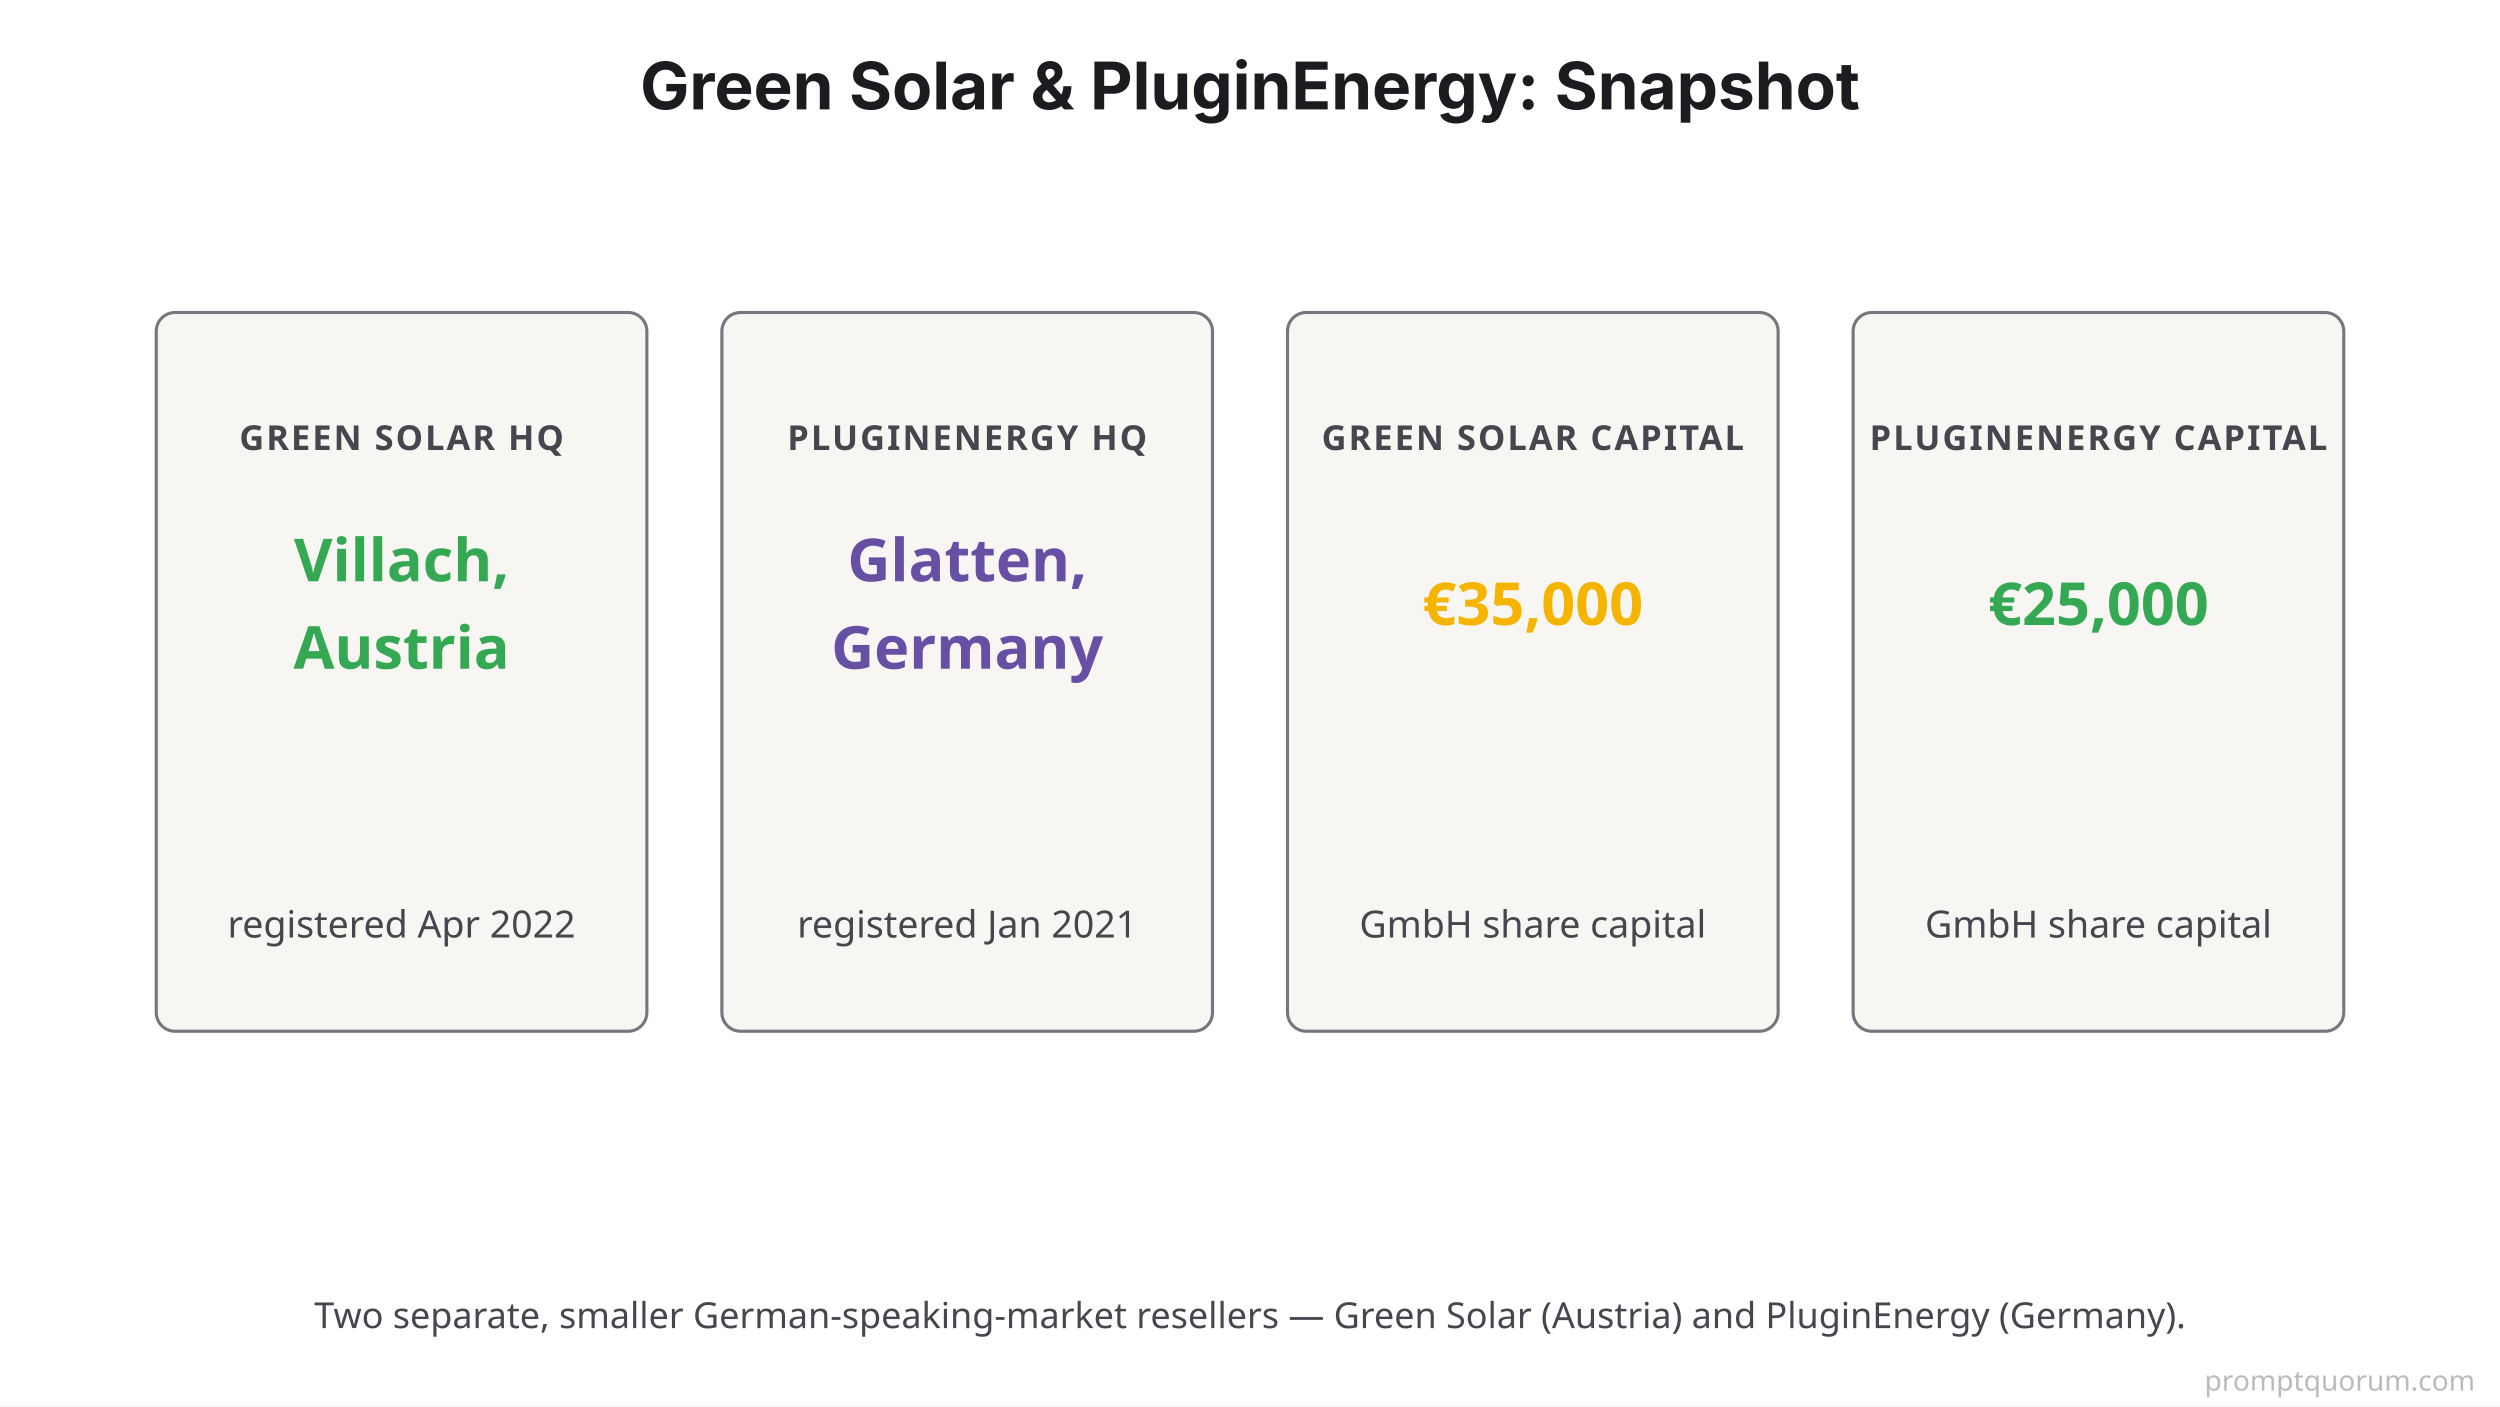
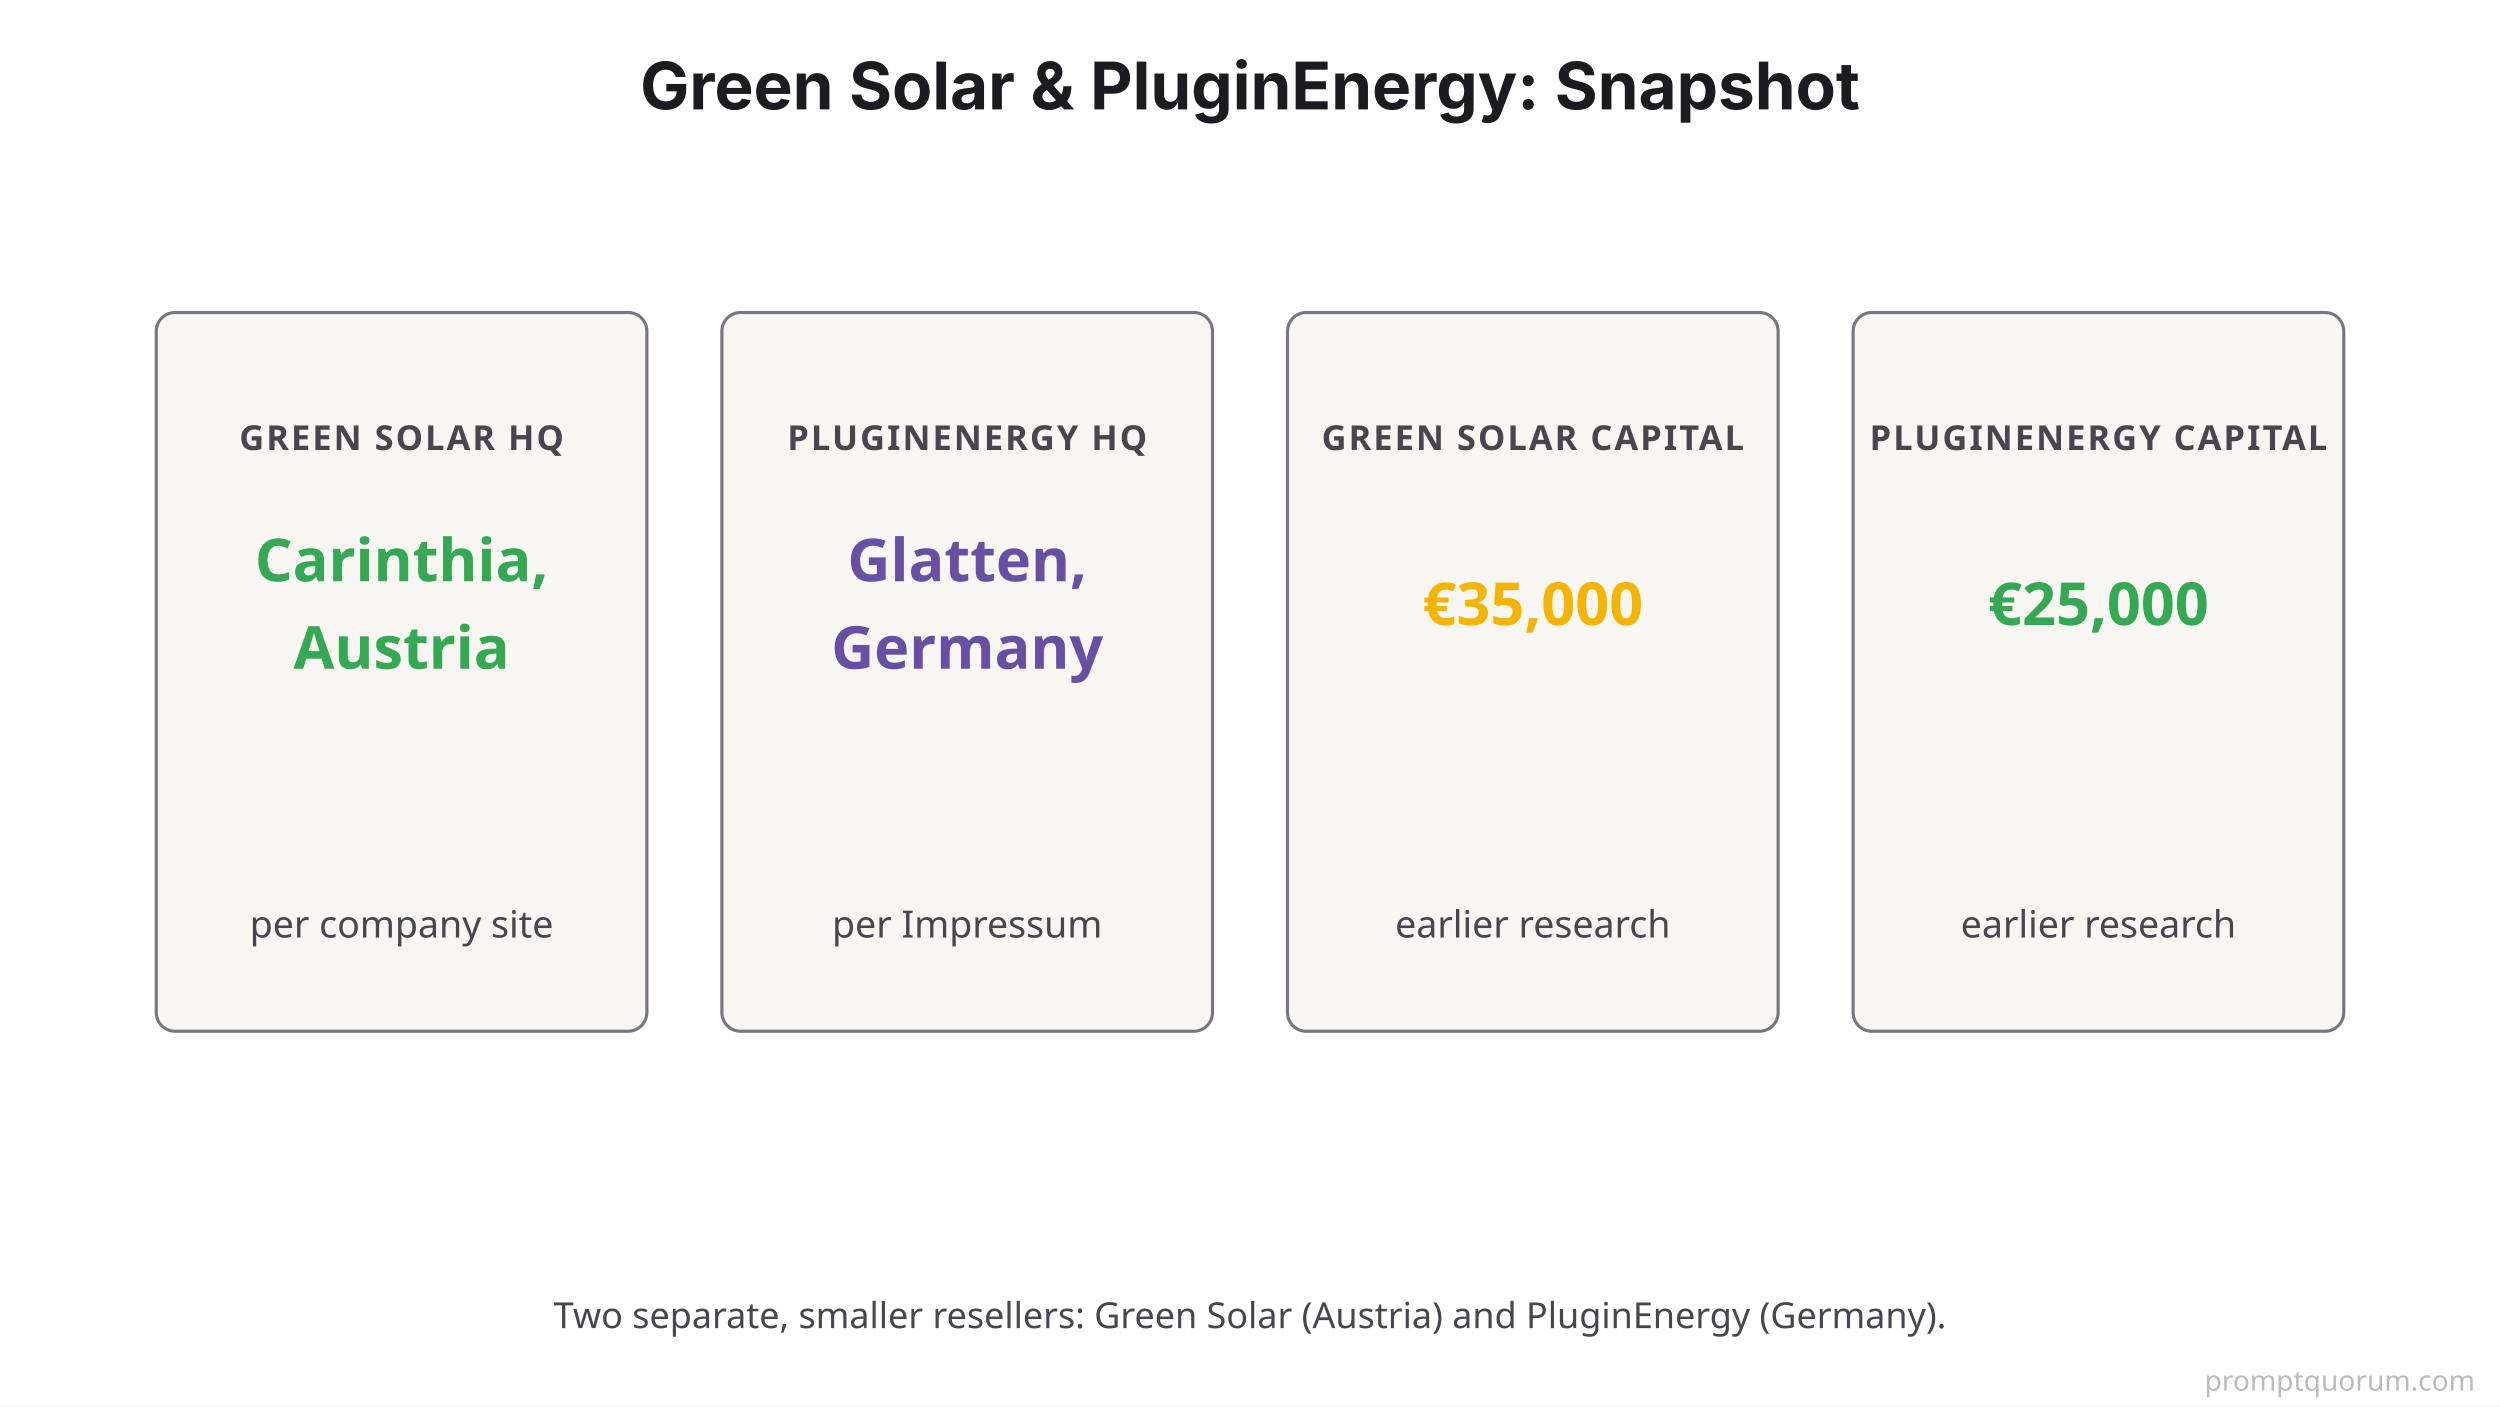
<svg xmlns="http://www.w3.org/2000/svg" viewBox="0 0 800 450">
  <rect width="800" height="450" fill="#FFFFFF" />
  <text x="400" y="35" font-family="system-ui, -apple-system, sans-serif" font-size="21" font-weight="700" fill="#1C1B1F" text-anchor="middle">Green Solar &amp; PluginEnergy: Snapshot</text>
  <rect x="50" y="100" width="157" height="230" fill="#F7F6F3" stroke="#79747E" stroke-width="1" rx="6" />
  <text x="128.5" y="144" font-family="system-ui, sans-serif" font-size="11" font-weight="700" letter-spacing="0.06em" fill="#49454F" text-anchor="middle">GREEN SOLAR HQ</text>
-   <text x="128.5" y="186" font-family="system-ui, sans-serif" font-size="19" font-weight="700" fill="#34A853" text-anchor="middle">Villach,</text>
+   <text x="128.5" y="186" font-family="system-ui, sans-serif" font-size="19" font-weight="700" fill="#34A853" text-anchor="middle">Carinthia,</text>
  <text x="128.5" y="214" font-family="system-ui, sans-serif" font-size="19" font-weight="700" fill="#34A853" text-anchor="middle">Austria</text>
-   <text x="128.5" y="300" font-family="system-ui, sans-serif" font-size="12" fill="#49454F" text-anchor="middle">registered Apr 2022</text>
+   <text x="128.5" y="300" font-family="system-ui, sans-serif" font-size="12" fill="#49454F" text-anchor="middle">per company site</text>
  <rect x="231" y="100" width="157" height="230" fill="#F7F6F3" stroke="#79747E" stroke-width="1" rx="6" />
  <text x="309.5" y="144" font-family="system-ui, sans-serif" font-size="11" font-weight="700" letter-spacing="0.06em" fill="#49454F" text-anchor="middle">PLUGINENERGY HQ</text>
  <text x="309.5" y="186" font-family="system-ui, sans-serif" font-size="19" font-weight="700" fill="#6750A4" text-anchor="middle">Glatten,</text>
  <text x="309.5" y="214" font-family="system-ui, sans-serif" font-size="19" font-weight="700" fill="#6750A4" text-anchor="middle">Germany</text>
-   <text x="309.5" y="300" font-family="system-ui, sans-serif" font-size="12" fill="#49454F" text-anchor="middle">registered Jan 2021</text>
+   <text x="309.5" y="300" font-family="system-ui, sans-serif" font-size="12" fill="#49454F" text-anchor="middle">per Impressum</text>
  <rect x="412" y="100" width="157" height="230" fill="#F7F6F3" stroke="#79747E" stroke-width="1" rx="6" />
  <text x="490.5" y="144" font-family="system-ui, sans-serif" font-size="11" font-weight="700" letter-spacing="0.06em" fill="#49454F" text-anchor="middle">GREEN SOLAR CAPITAL</text>
  <text x="490.5" y="200" font-family="system-ui, sans-serif" font-size="19" font-weight="700" fill="#F4B400" text-anchor="middle">€35,000</text>
-   <text x="490.5" y="300" font-family="system-ui, sans-serif" font-size="12" fill="#49454F" text-anchor="middle">GmbH share capital</text>
+   <text x="490.5" y="300" font-family="system-ui, sans-serif" font-size="12" fill="#49454F" text-anchor="middle">earlier research</text>
  <rect x="593" y="100" width="157" height="230" fill="#F7F6F3" stroke="#79747E" stroke-width="1" rx="6" />
  <text x="671.5" y="144" font-family="system-ui, sans-serif" font-size="11" font-weight="700" letter-spacing="0.06em" fill="#49454F" text-anchor="middle">PLUGINENERGY CAPITAL</text>
  <text x="671.5" y="200" font-family="system-ui, sans-serif" font-size="19" font-weight="700" fill="#34A853" text-anchor="middle">€25,000</text>
-   <text x="671.5" y="300" font-family="system-ui, sans-serif" font-size="12" fill="#49454F" text-anchor="middle">GmbH share capital</text>
-   <text x="400" y="425" font-family="system-ui, sans-serif" font-size="11.5" fill="#49454F" text-anchor="middle">Two separate, smaller German-speaking-market resellers — Green Solar (Austria) and PluginEnergy (Germany).</text>
+   <text x="671.5" y="300" font-family="system-ui, sans-serif" font-size="12" fill="#49454F" text-anchor="middle">earlier research</text>
+   <text x="400" y="425" font-family="system-ui, sans-serif" font-size="11.5" fill="#49454F" text-anchor="middle">Two separate, smaller resellers: Green Solar (Austria) and PluginEnergy (Germany).</text>
  <text x="792" y="445" font-family="system-ui,sans-serif" font-size="9" fill="#BBBBBB" text-anchor="end">promptquorum.com</text>
</svg>
